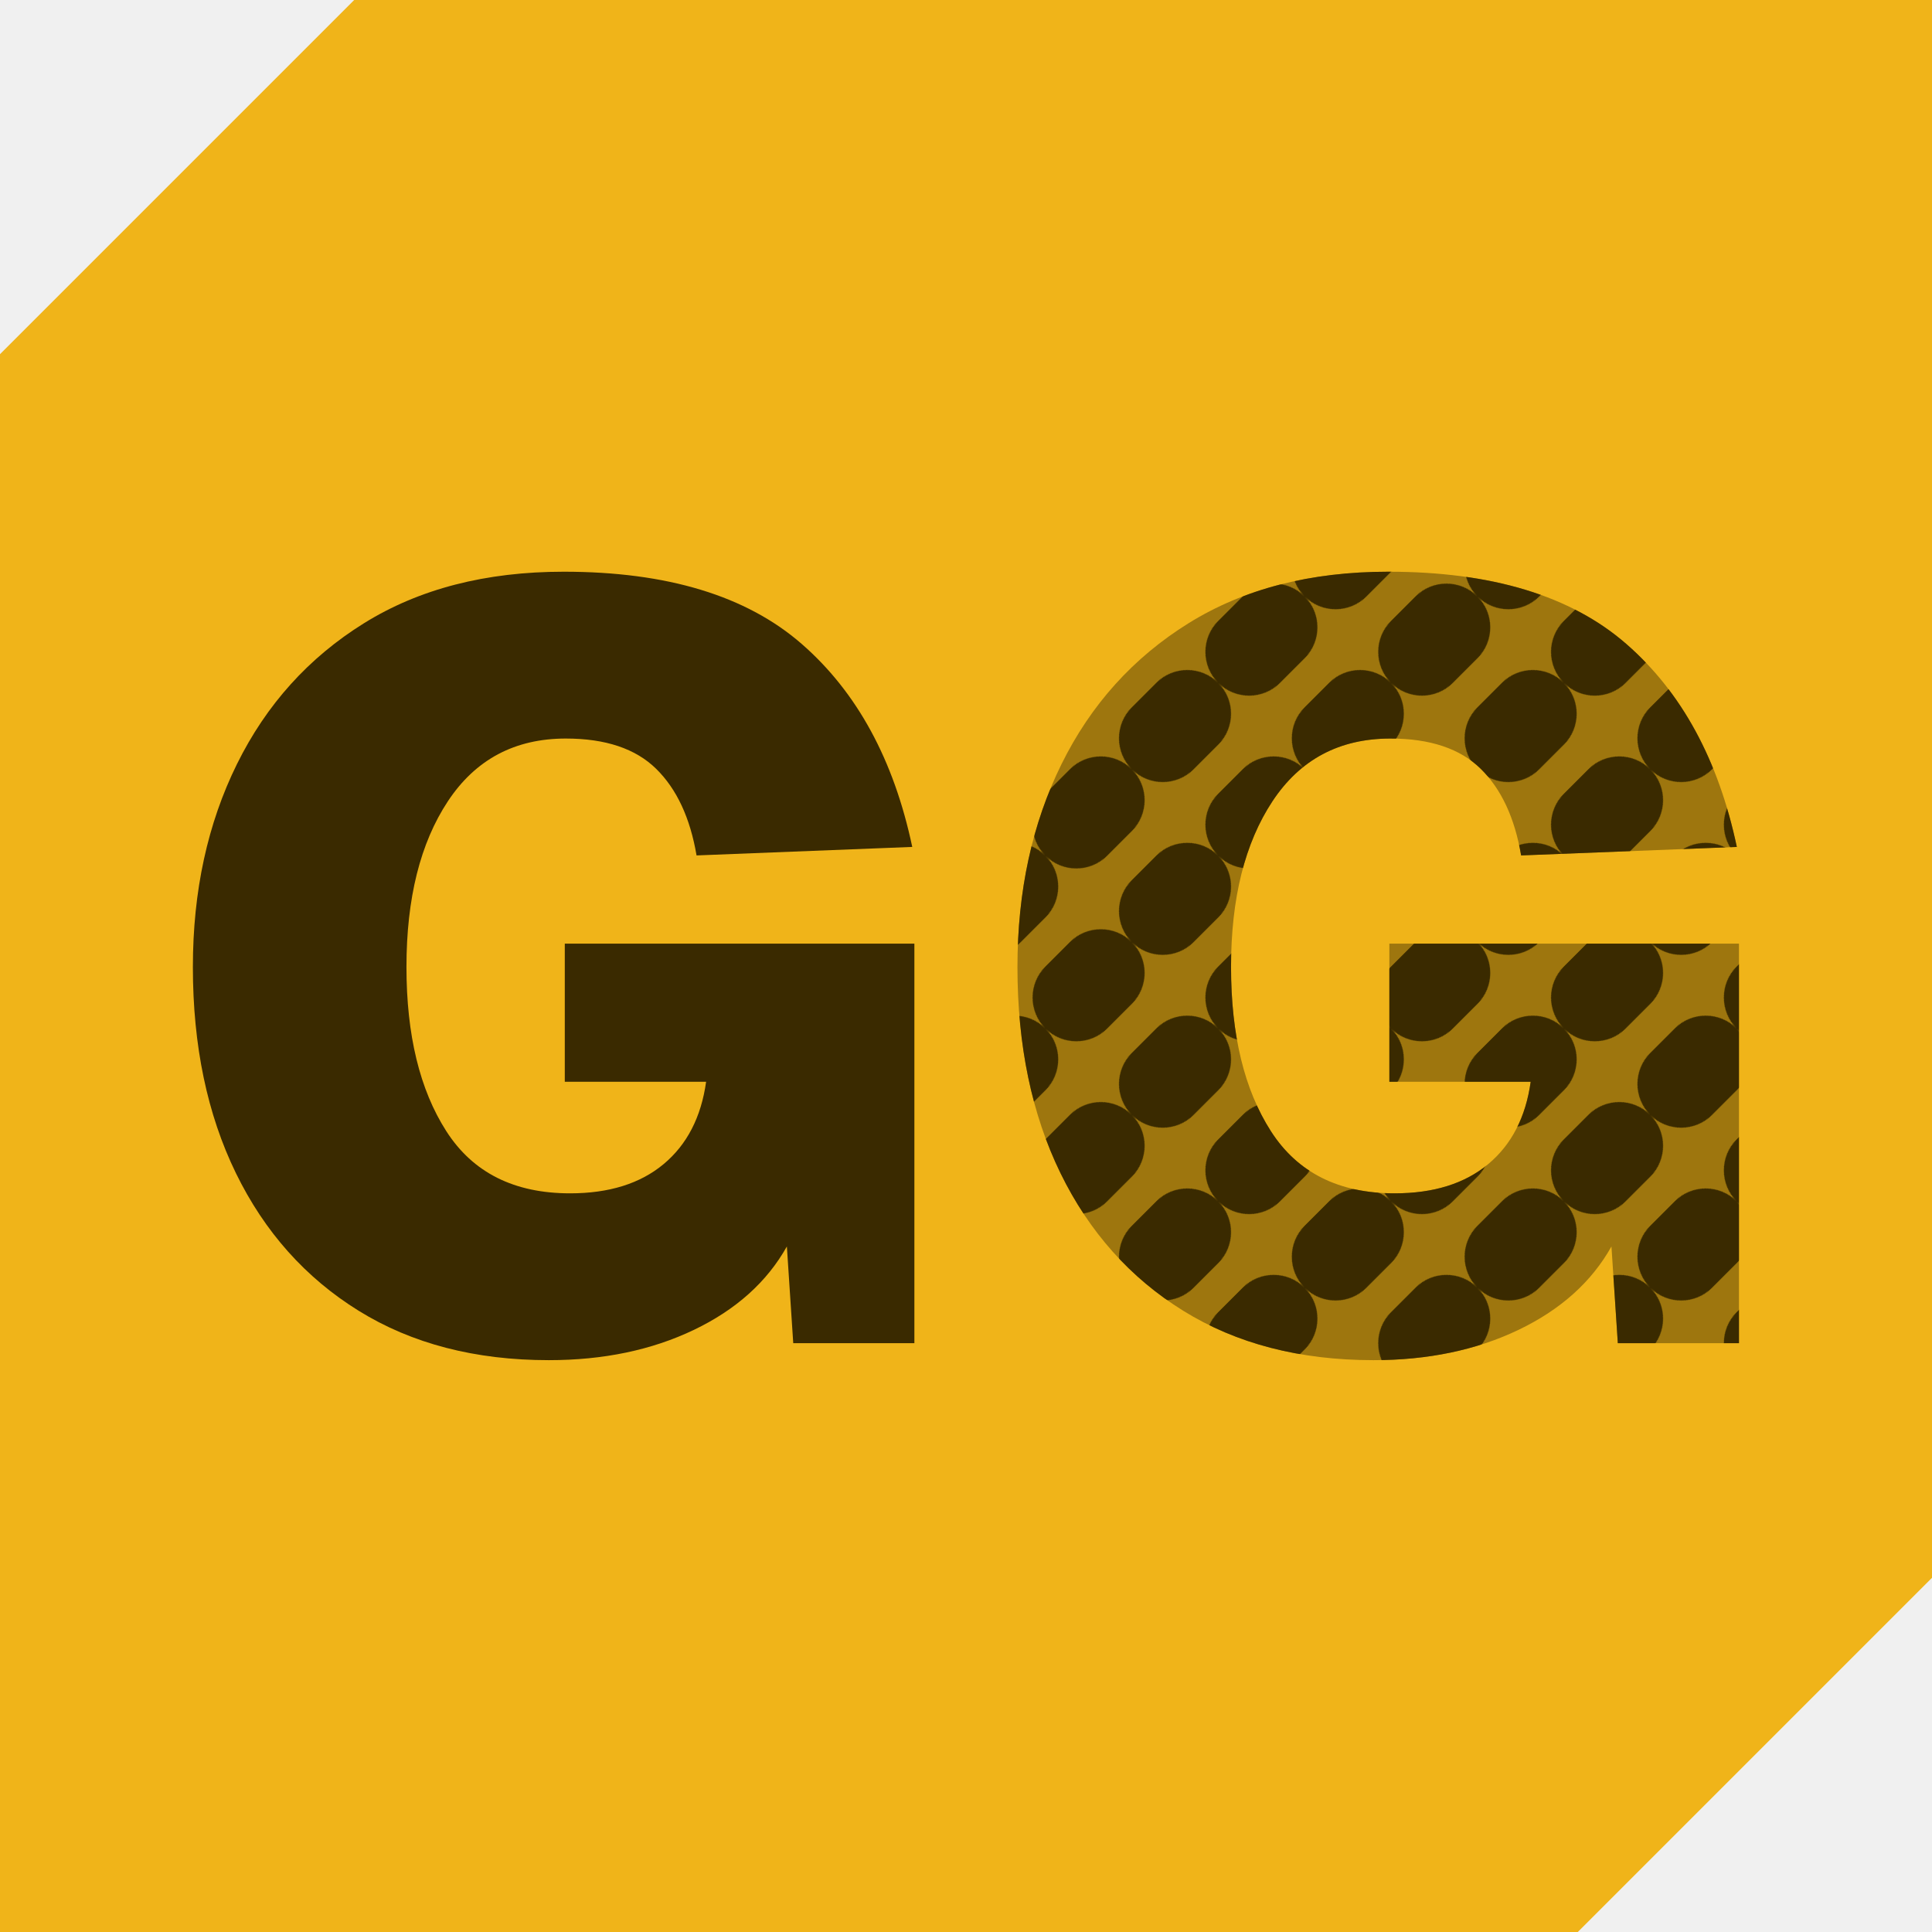
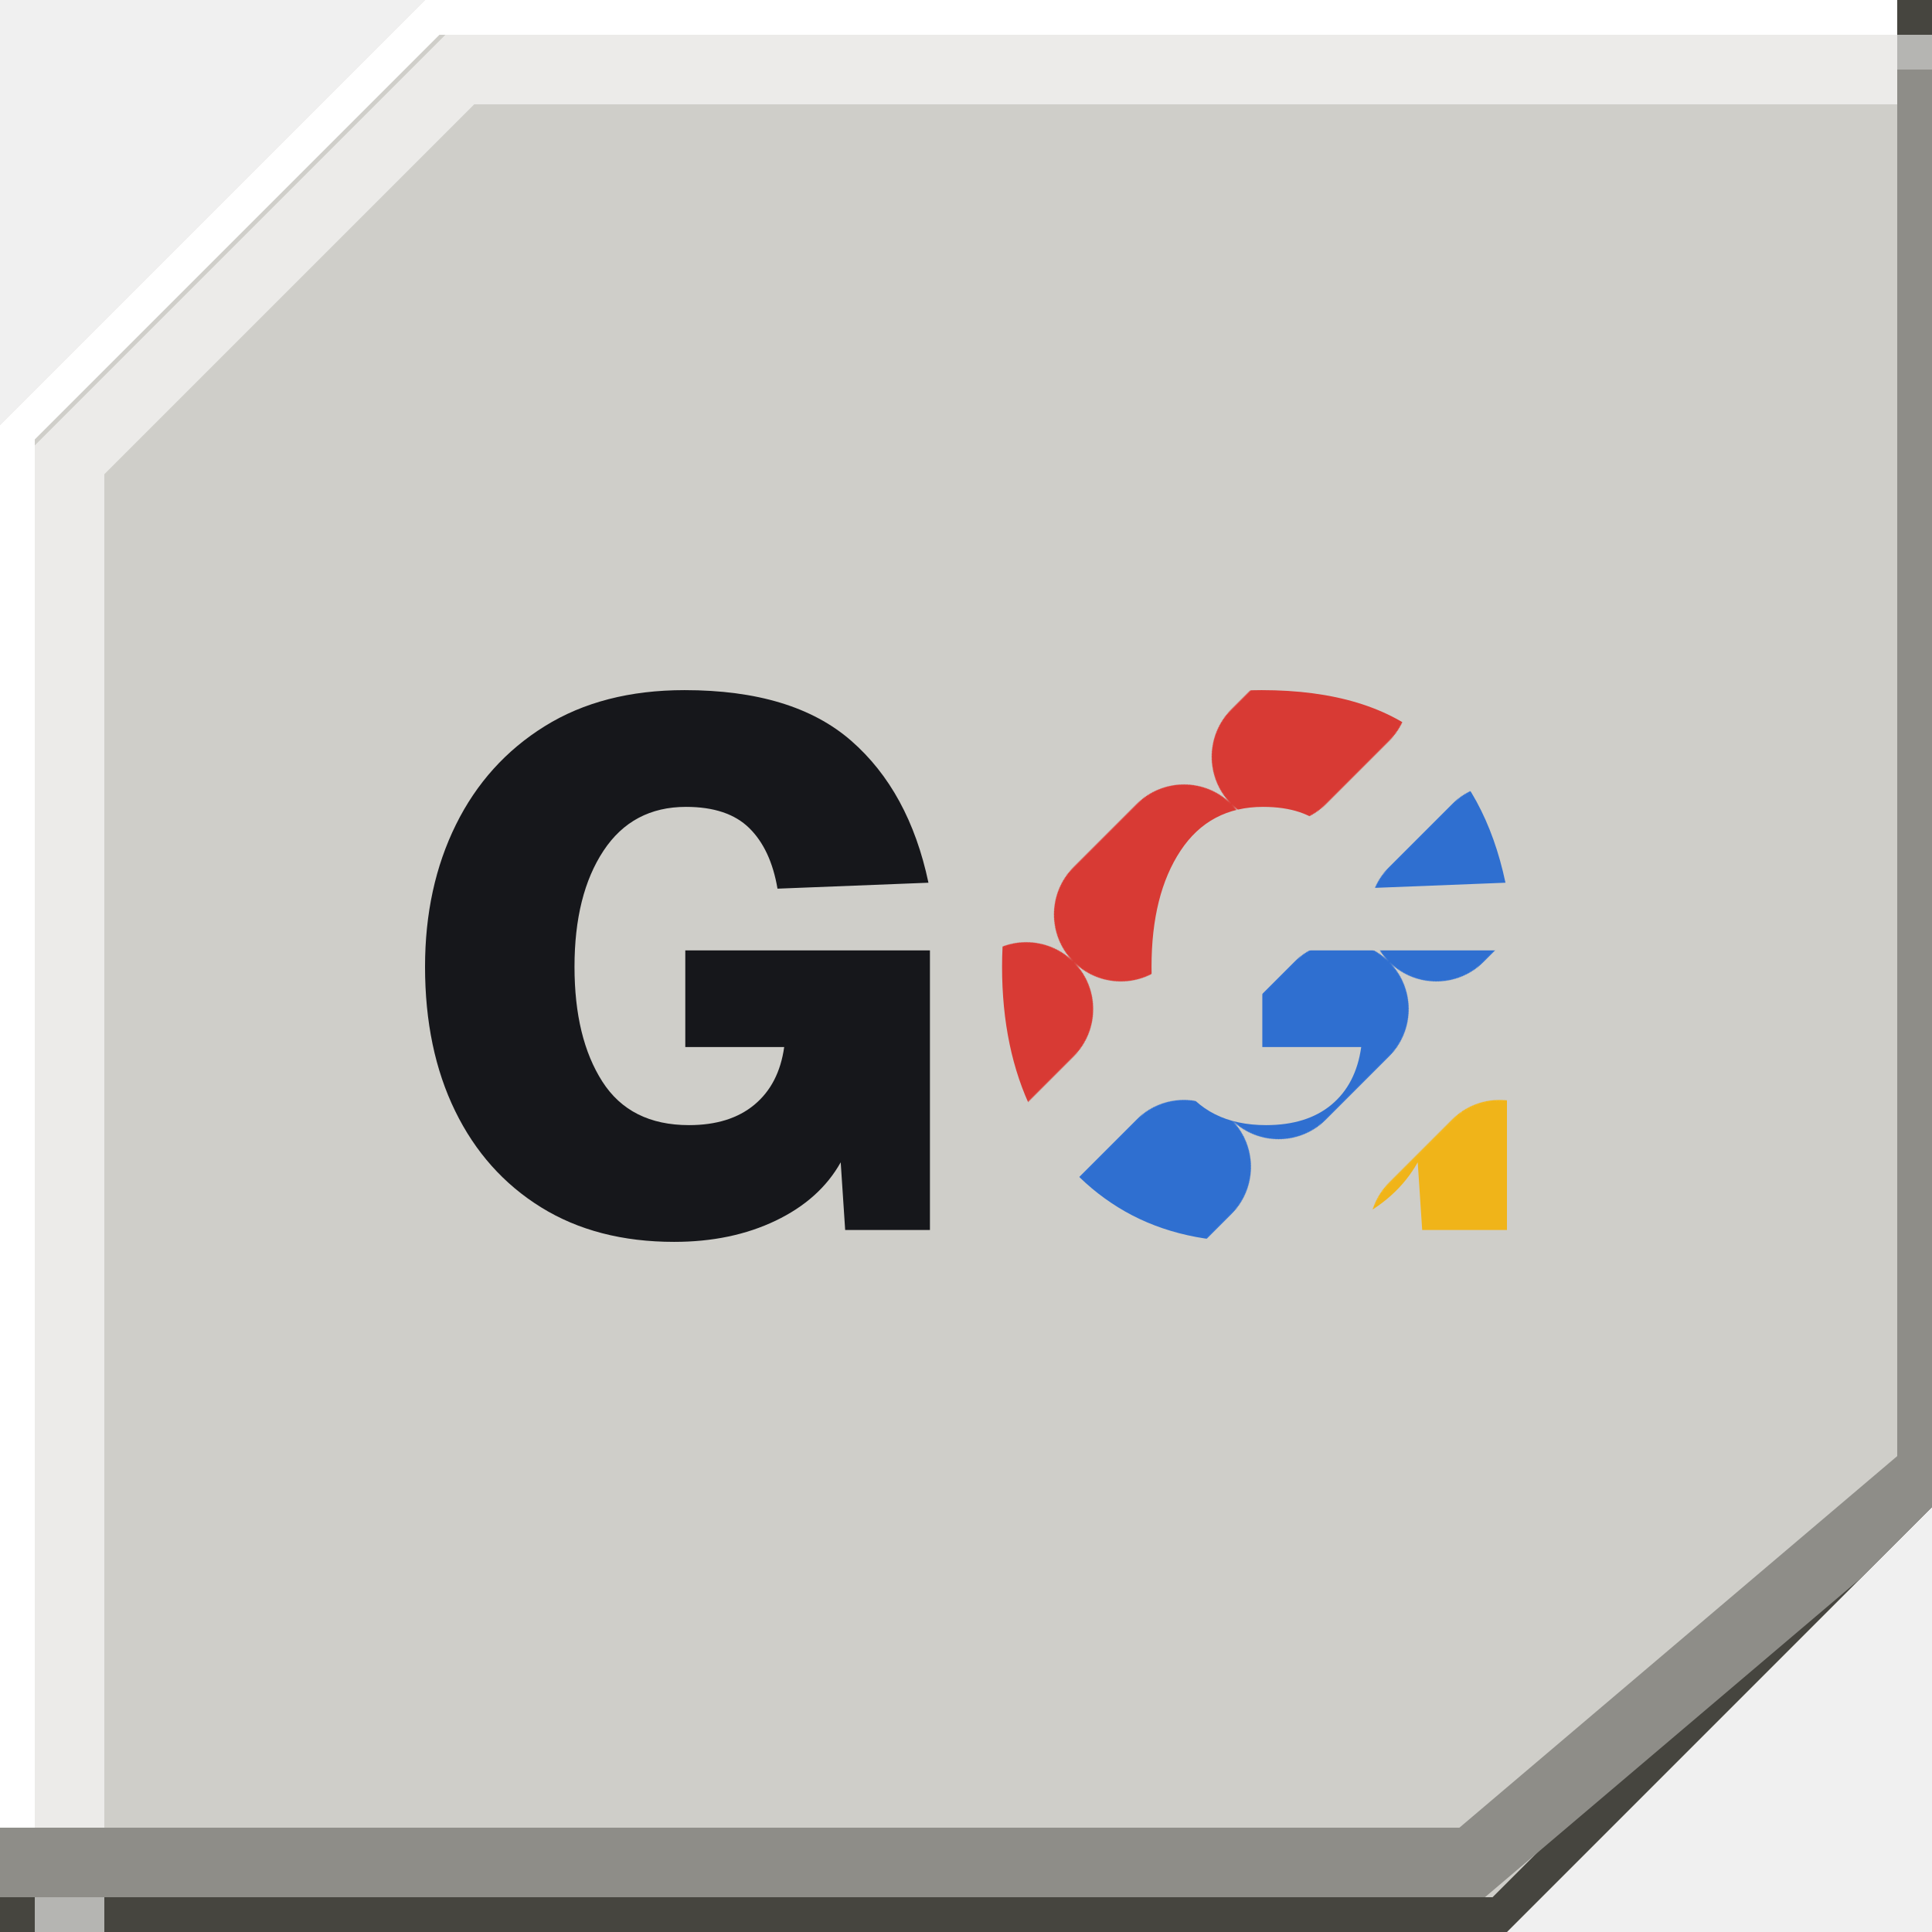
<svg xmlns="http://www.w3.org/2000/svg" viewBox="0 0 120 120">
-   <path d="M22 0H120V98L98 120H0V22Z" fill="#f0b419" />
-   <g transform="translate(11.98 35.51) scale(0.66)">
-     <defs>
-       <pattern id="km-fv" width="11.5" height="11.5" patternUnits="userSpaceOnUse" patternTransform="rotate(45)">
-         <rect width="8.236" height="11.5" rx="4.118" fill="#3a2a00" />
-       </pattern>
-     </defs>
+   <defs>
+     <pattern id="kf-fv" width="120" height="30" patternUnits="userSpaceOnUse" patternTransform="rotate(45)">
+       <rect x="0" width="18" height="30" rx="9" fill="#1d9b52" />
+       <rect x="30" width="18" height="30" rx="9" fill="#d83a34" />
+       <rect x="60" width="18" height="30" rx="9" fill="#2f6fd0" />
+       <rect x="90" width="18" height="30" rx="9" fill="#f0b419" />
+     </pattern>
+     <clipPath id="kc-fv">
+       <path d="M26.4 0H120V93.6L93.6 120H0V26.4Z" />
+     </clipPath>
+   </defs>
+   <path d="M26.4 0H120V93.6L93.6 120H0V26.4Z" fill="#cfcec9" />
+   <g clip-path="url(#kc-fv)" fill="none" stroke-width="4.32">
+     <path d="M0 120V26.4L26.4 0H120" stroke="#ffffff" />
+     <path d="M120 0V93.6L93.6 120H0" stroke="#46453f" />
+     <path d="M4.32 120V28.56L28.56 4.32H120" stroke="rgba(255,255,255,0.6)" />
+     <path d="M120 4.32V91.44L91.44 115.68H0" stroke="#8e8d88" />
+   </g>
+   <g transform="translate(26.4 42.86515) scale(0.4618557)">
    <g transform="translate(-4 72.6)">
-       <path d="M37.5 1.6L37.5 1.6Q27.1 1.6 19.6 -3.05Q12.1 -7.7 8.05 -16Q4 -24.3 4 -35.4L4 -35.4Q4 -46.1 8.15 -54.5Q12.3 -62.9 20.1 -67.75Q27.9 -72.6 38.9 -72.6L38.9 -72.6Q53.5 -72.6 61.3 -65.8Q69.1 -59 71.7 -46.7L71.7 -46.7L51.4 -45.9Q50.5 -51.2 47.6 -54.05Q44.7 -56.9 39.1 -56.9L39.1 -56.9Q31.9 -56.9 28 -51Q24.1 -45.1 24.1 -35.4L24.1 -35.4Q24.1 -25.8 27.85 -19.95Q31.6 -14.1 39.5 -14.1L39.5 -14.1Q45 -14.1 48.3 -16.85Q51.6 -19.6 52.3 -24.6L52.3 -24.6L39 -24.6L39 -37.6L71.9 -37.6L71.9 0L60.5 0L59.9 -9.1Q57.1 -4.1 51.15 -1.25Q45.2 1.6 37.5 1.6" fill="#3a2a00" />
-       <path d="M115.1 1.6L115.1 1.6Q104.7 1.6 97.2 -3.05Q89.7 -7.7 85.65 -16Q81.6 -24.3 81.6 -35.4L81.6 -35.4Q81.6 -46.1 85.75 -54.5Q89.9 -62.9 97.7 -67.75Q105.5 -72.6 116.5 -72.6L116.5 -72.6Q131.1 -72.6 138.9 -65.8Q146.7 -59 149.3 -46.7L149.3 -46.7L129 -45.9Q128.1 -51.2 125.2 -54.05Q122.3 -56.9 116.7 -56.9L116.7 -56.9Q109.5 -56.9 105.6 -51Q101.7 -45.1 101.7 -35.4L101.7 -35.4Q101.7 -25.8 105.45 -19.95Q109.2 -14.1 117.1 -14.1L117.1 -14.1Q122.6 -14.1 125.9 -16.85Q129.2 -19.6 129.9 -24.6L129.9 -24.6L116.6 -24.6L116.6 -37.6L149.5 -37.6L149.5 0L138.1 0L137.5 -9.1Q134.7 -4.1 128.75 -1.25Q122.8 1.6 115.1 1.6" fill="#3a2a00" opacity="0.45" />
-       <path d="M115.1 1.6L115.1 1.6Q104.7 1.6 97.2 -3.05Q89.7 -7.7 85.65 -16Q81.6 -24.3 81.6 -35.4L81.6 -35.4Q81.6 -46.1 85.75 -54.5Q89.9 -62.9 97.7 -67.75Q105.5 -72.6 116.5 -72.6L116.5 -72.6Q131.1 -72.6 138.9 -65.8Q146.7 -59 149.3 -46.7L149.3 -46.7L129 -45.9Q128.1 -51.2 125.2 -54.05Q122.3 -56.9 116.7 -56.9L116.7 -56.9Q109.5 -56.9 105.6 -51Q101.7 -45.1 101.7 -35.4L101.7 -35.4Q101.7 -25.8 105.45 -19.95Q109.2 -14.1 117.1 -14.1L117.1 -14.1Q122.6 -14.1 125.9 -16.85Q129.2 -19.6 129.9 -24.6L129.9 -24.6L116.6 -24.6L116.6 -37.6L149.5 -37.6L149.5 0L138.1 0L137.5 -9.1Q134.7 -4.1 128.75 -1.25Q122.8 1.6 115.1 1.6" fill="url(#km-fv)" />
+       <path d="M37.5 1.6L37.5 1.6Q27.1 1.6 19.6 -3.05Q12.1 -7.7 8.05 -16Q4 -24.3 4 -35.4L4 -35.4Q4 -46.1 8.15 -54.5Q12.3 -62.9 20.1 -67.75Q27.9 -72.6 38.9 -72.6L38.9 -72.6Q53.5 -72.6 61.3 -65.8Q69.1 -59 71.7 -46.7L71.7 -46.7L51.4 -45.9Q50.5 -51.2 47.6 -54.05Q44.7 -56.9 39.1 -56.9L39.1 -56.9Q31.9 -56.9 28 -51Q24.1 -45.1 24.1 -35.4L24.1 -35.4Q24.1 -25.8 27.85 -19.95Q31.6 -14.1 39.5 -14.1L39.5 -14.1Q45 -14.1 48.3 -16.85Q51.6 -19.6 52.3 -24.6L52.3 -24.6L39 -24.6L39 -37.6L71.9 -37.6L71.9 0L60.5 0L59.9 -9.1Q57.1 -4.1 51.15 -1.25Q45.2 1.6 37.5 1.6" fill="#16171b" />
+       <path d="M115.1 1.6L115.1 1.6Q104.7 1.6 97.2 -3.05Q89.7 -7.7 85.65 -16Q81.6 -24.3 81.6 -35.4L81.6 -35.4Q81.6 -46.1 85.75 -54.5Q89.9 -62.9 97.7 -67.75Q105.5 -72.6 116.5 -72.6L116.5 -72.6Q131.1 -72.6 138.9 -65.8Q146.7 -59 149.3 -46.7L149.3 -46.7L129 -45.9Q128.1 -51.2 125.2 -54.05Q122.3 -56.9 116.7 -56.9L116.7 -56.9Q109.5 -56.9 105.6 -51Q101.7 -45.1 101.7 -35.4L101.7 -35.4Q101.7 -25.8 105.45 -19.95Q109.2 -14.1 117.1 -14.1L117.1 -14.1Q122.6 -14.1 125.9 -16.85Q129.2 -19.6 129.9 -24.6L129.9 -24.6L116.6 -24.6L116.6 -37.6L149.5 -37.6L149.5 0L138.1 0L137.5 -9.1Q134.7 -4.1 128.75 -1.25Q122.8 1.6 115.1 1.6" fill="url(#kf-fv)" />
    </g>
  </g>
</svg>
